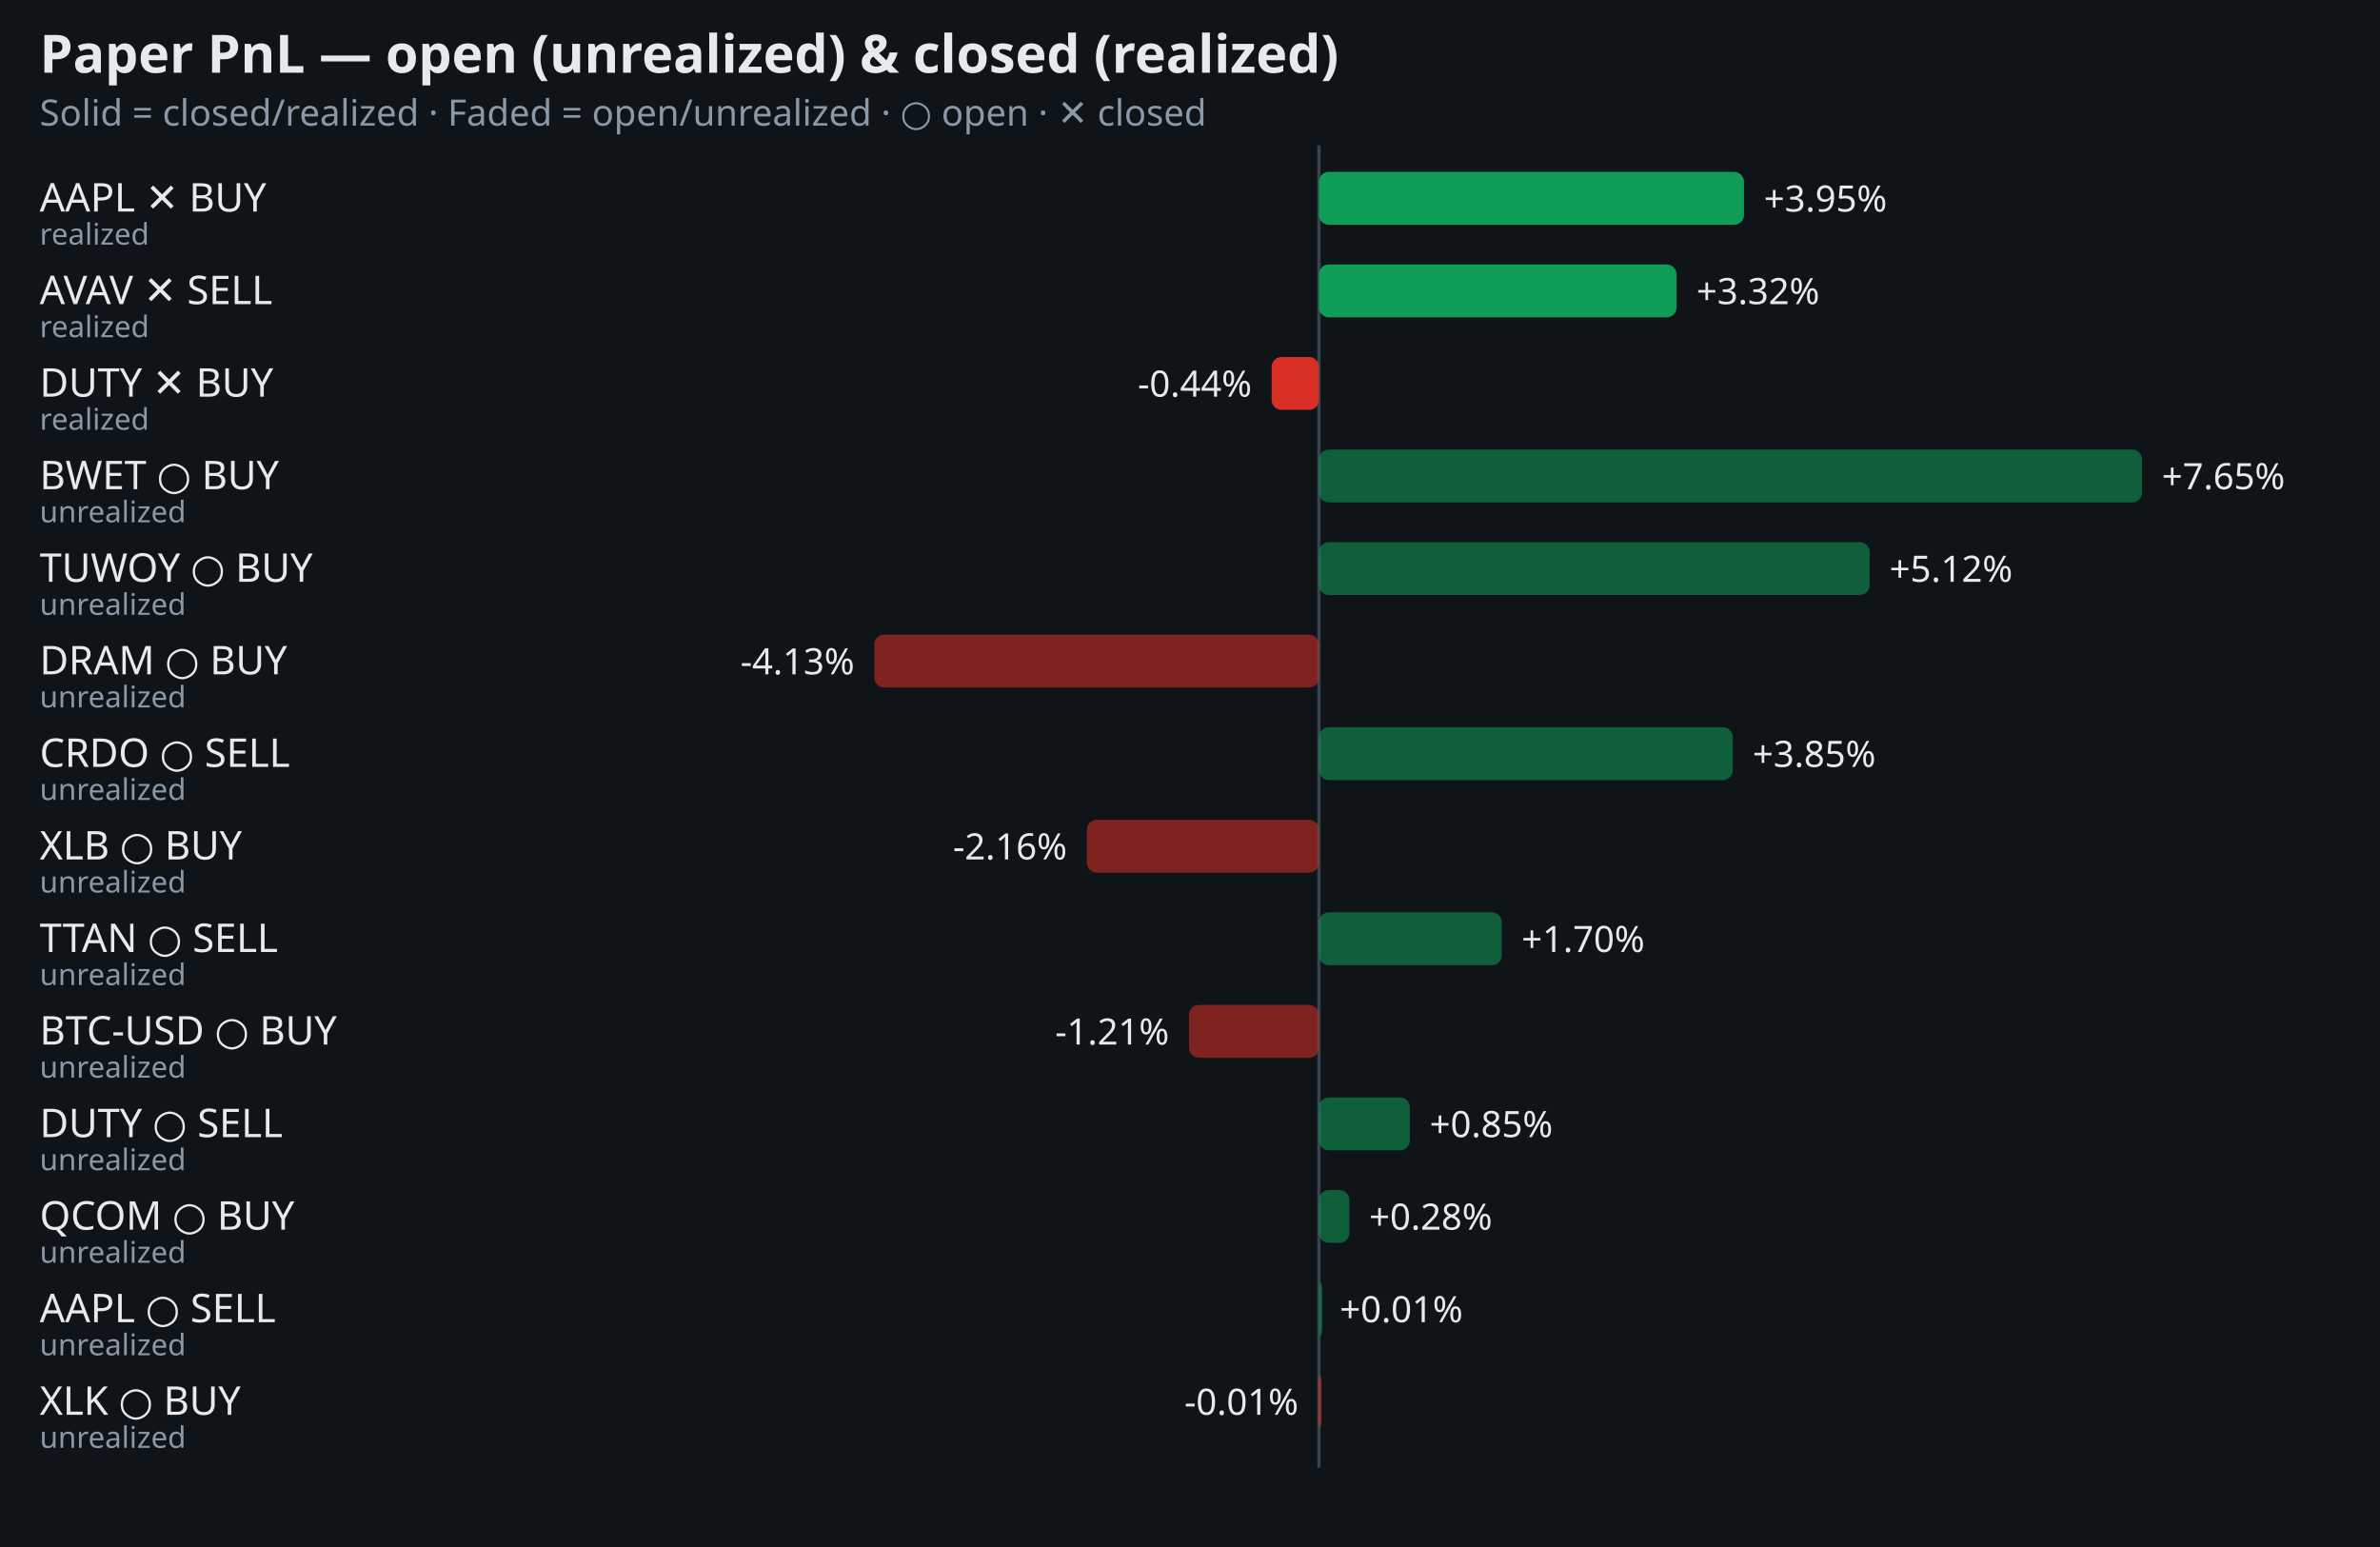
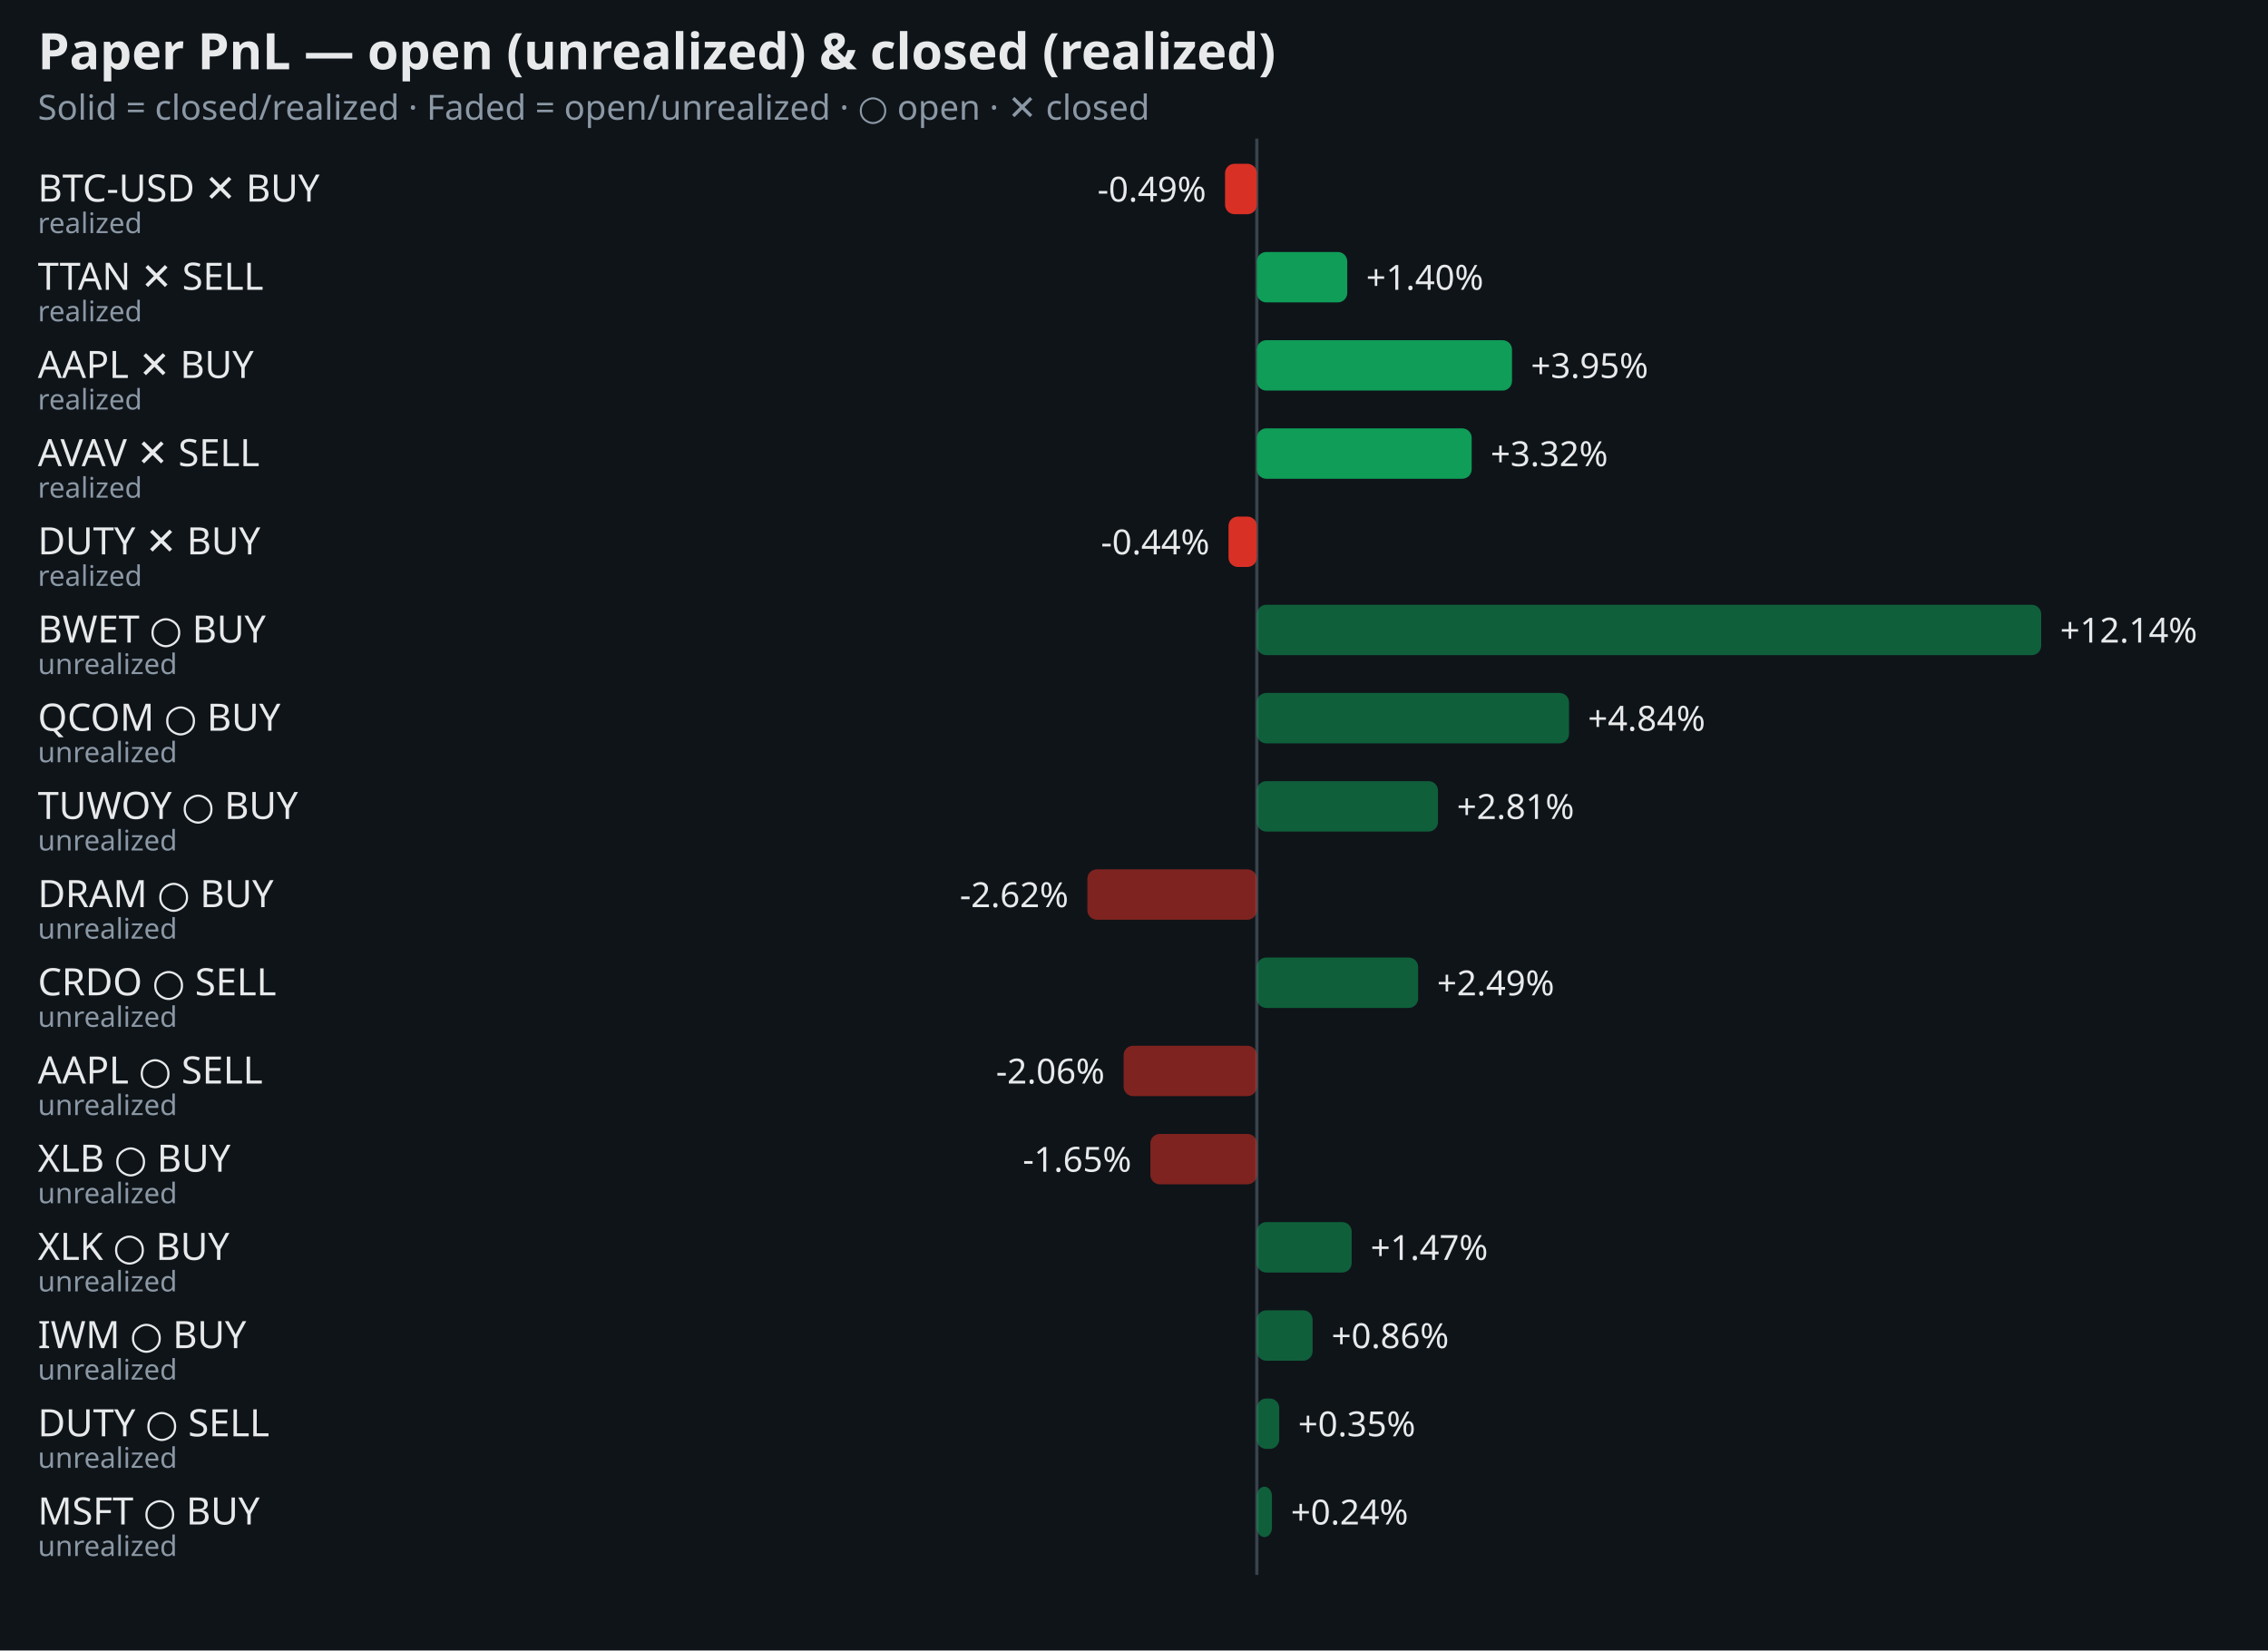
- <svg xmlns="http://www.w3.org/2000/svg" width="720" height="468" viewBox="0 0 720 468">
-   <rect width="720" height="468" fill="#0f1419" />
+ <svg xmlns="http://www.w3.org/2000/svg" width="720" height="524" viewBox="0 0 720 524">
+   <rect width="720" height="524" fill="#0f1419" />
  <text x="12" y="22" fill="#e7e9ea" font-family="ui-sans-serif,system-ui,sans-serif" font-size="16" font-weight="600">Paper PnL — open (unrealized) &amp; closed (realized)</text>
  <text x="12" y="38" fill="#8b98a5" font-family="ui-sans-serif,system-ui,sans-serif" font-size="11">Solid = closed/realized · Faded = open/unrealized · ○ open · ✕ closed</text>
-   <line x1="399" y1="44" x2="399" y2="444" stroke="#38444d" stroke-width="1" />
-   <text x="12" y="64" fill="#e7e9ea" font-family="ui-sans-serif,system-ui,sans-serif" font-size="12">AAPL ✕ BUY</text>
+   <line x1="399" y1="44" x2="399" y2="500" stroke="#38444d" stroke-width="1" />
+   <text x="12" y="64" fill="#e7e9ea" font-family="ui-sans-serif,system-ui,sans-serif" font-size="12">BTC-USD ✕ BUY</text>
  <text x="12" y="74" fill="#8b98a5" font-family="ui-sans-serif,system-ui,sans-serif" font-size="9">realized</text>
-   <rect x="399.0" y="52" width="128.6" height="16" rx="3" fill="#0f9d58" opacity="1" />
-   <text x="533.6" y="64" text-anchor="start" fill="#e7e9ea" font-family="ui-sans-serif,system-ui,sans-serif" font-size="11">+3.95%</text>
-   <text x="12" y="92" fill="#e7e9ea" font-family="ui-sans-serif,system-ui,sans-serif" font-size="12">AVAV ✕ SELL</text>
+   <rect x="388.9" y="52" width="10.1" height="16" rx="3" fill="#d93025" opacity="1" />
+   <text x="382.9" y="64" text-anchor="end" fill="#e7e9ea" font-family="ui-sans-serif,system-ui,sans-serif" font-size="11">-0.49%</text>
+   <text x="12" y="92" fill="#e7e9ea" font-family="ui-sans-serif,system-ui,sans-serif" font-size="12">TTAN ✕ SELL</text>
  <text x="12" y="102" fill="#8b98a5" font-family="ui-sans-serif,system-ui,sans-serif" font-size="9">realized</text>
-   <rect x="399.0" y="80" width="108.2" height="16" rx="3" fill="#0f9d58" opacity="1" />
-   <text x="513.2" y="92" text-anchor="start" fill="#e7e9ea" font-family="ui-sans-serif,system-ui,sans-serif" font-size="11">+3.32%</text>
-   <text x="12" y="120" fill="#e7e9ea" font-family="ui-sans-serif,system-ui,sans-serif" font-size="12">DUTY ✕ BUY</text>
+   <rect x="399.0" y="80" width="28.7" height="16" rx="3" fill="#0f9d58" opacity="1" />
+   <text x="433.7" y="92" text-anchor="start" fill="#e7e9ea" font-family="ui-sans-serif,system-ui,sans-serif" font-size="11">+1.40%</text>
+   <text x="12" y="120" fill="#e7e9ea" font-family="ui-sans-serif,system-ui,sans-serif" font-size="12">AAPL ✕ BUY</text>
  <text x="12" y="130" fill="#8b98a5" font-family="ui-sans-serif,system-ui,sans-serif" font-size="9">realized</text>
-   <rect x="384.7" y="108" width="14.3" height="16" rx="3" fill="#d93025" opacity="1" />
-   <text x="378.7" y="120" text-anchor="end" fill="#e7e9ea" font-family="ui-sans-serif,system-ui,sans-serif" font-size="11">-0.44%</text>
-   <text x="12" y="148" fill="#e7e9ea" font-family="ui-sans-serif,system-ui,sans-serif" font-size="12">BWET ○ BUY</text>
-   <text x="12" y="158" fill="#8b98a5" font-family="ui-sans-serif,system-ui,sans-serif" font-size="9">unrealized</text>
-   <rect x="399.0" y="136" width="249.0" height="16" rx="3" fill="#0f9d58" opacity="0.55" />
-   <text x="654.0" y="148" text-anchor="start" fill="#e7e9ea" font-family="ui-sans-serif,system-ui,sans-serif" font-size="11">+7.65%</text>
-   <text x="12" y="176" fill="#e7e9ea" font-family="ui-sans-serif,system-ui,sans-serif" font-size="12">TUWOY ○ BUY</text>
-   <text x="12" y="186" fill="#8b98a5" font-family="ui-sans-serif,system-ui,sans-serif" font-size="9">unrealized</text>
-   <rect x="399.0" y="164" width="166.6" height="16" rx="3" fill="#0f9d58" opacity="0.55" />
-   <text x="571.6" y="176" text-anchor="start" fill="#e7e9ea" font-family="ui-sans-serif,system-ui,sans-serif" font-size="11">+5.12%</text>
-   <text x="12" y="204" fill="#e7e9ea" font-family="ui-sans-serif,system-ui,sans-serif" font-size="12">DRAM ○ BUY</text>
+   <rect x="399.0" y="108" width="81.0" height="16" rx="3" fill="#0f9d58" opacity="1" />
+   <text x="486.0" y="120" text-anchor="start" fill="#e7e9ea" font-family="ui-sans-serif,system-ui,sans-serif" font-size="11">+3.95%</text>
+   <text x="12" y="148" fill="#e7e9ea" font-family="ui-sans-serif,system-ui,sans-serif" font-size="12">AVAV ✕ SELL</text>
+   <text x="12" y="158" fill="#8b98a5" font-family="ui-sans-serif,system-ui,sans-serif" font-size="9">realized</text>
+   <rect x="399.0" y="136" width="68.2" height="16" rx="3" fill="#0f9d58" opacity="1" />
+   <text x="473.2" y="148" text-anchor="start" fill="#e7e9ea" font-family="ui-sans-serif,system-ui,sans-serif" font-size="11">+3.32%</text>
+   <text x="12" y="176" fill="#e7e9ea" font-family="ui-sans-serif,system-ui,sans-serif" font-size="12">DUTY ✕ BUY</text>
+   <text x="12" y="186" fill="#8b98a5" font-family="ui-sans-serif,system-ui,sans-serif" font-size="9">realized</text>
+   <rect x="390.0" y="164" width="9.0" height="16" rx="3" fill="#d93025" opacity="1" />
+   <text x="384.0" y="176" text-anchor="end" fill="#e7e9ea" font-family="ui-sans-serif,system-ui,sans-serif" font-size="11">-0.44%</text>
+   <text x="12" y="204" fill="#e7e9ea" font-family="ui-sans-serif,system-ui,sans-serif" font-size="12">BWET ○ BUY</text>
  <text x="12" y="214" fill="#8b98a5" font-family="ui-sans-serif,system-ui,sans-serif" font-size="9">unrealized</text>
-   <rect x="264.5" y="192" width="134.5" height="16" rx="3" fill="#d93025" opacity="0.55" />
-   <text x="258.5" y="204" text-anchor="end" fill="#e7e9ea" font-family="ui-sans-serif,system-ui,sans-serif" font-size="11">-4.13%</text>
-   <text x="12" y="232" fill="#e7e9ea" font-family="ui-sans-serif,system-ui,sans-serif" font-size="12">CRDO ○ SELL</text>
+   <rect x="399.0" y="192" width="249.0" height="16" rx="3" fill="#0f9d58" opacity="0.55" />
+   <text x="654.0" y="204" text-anchor="start" fill="#e7e9ea" font-family="ui-sans-serif,system-ui,sans-serif" font-size="11">+12.14%</text>
+   <text x="12" y="232" fill="#e7e9ea" font-family="ui-sans-serif,system-ui,sans-serif" font-size="12">QCOM ○ BUY</text>
  <text x="12" y="242" fill="#8b98a5" font-family="ui-sans-serif,system-ui,sans-serif" font-size="9">unrealized</text>
-   <rect x="399.0" y="220" width="125.2" height="16" rx="3" fill="#0f9d58" opacity="0.55" />
-   <text x="530.2" y="232" text-anchor="start" fill="#e7e9ea" font-family="ui-sans-serif,system-ui,sans-serif" font-size="11">+3.85%</text>
-   <text x="12" y="260" fill="#e7e9ea" font-family="ui-sans-serif,system-ui,sans-serif" font-size="12">XLB ○ BUY</text>
+   <rect x="399.0" y="220" width="99.1" height="16" rx="3" fill="#0f9d58" opacity="0.55" />
+   <text x="504.1" y="232" text-anchor="start" fill="#e7e9ea" font-family="ui-sans-serif,system-ui,sans-serif" font-size="11">+4.84%</text>
+   <text x="12" y="260" fill="#e7e9ea" font-family="ui-sans-serif,system-ui,sans-serif" font-size="12">TUWOY ○ BUY</text>
  <text x="12" y="270" fill="#8b98a5" font-family="ui-sans-serif,system-ui,sans-serif" font-size="9">unrealized</text>
-   <rect x="328.8" y="248" width="70.2" height="16" rx="3" fill="#d93025" opacity="0.55" />
-   <text x="322.8" y="260" text-anchor="end" fill="#e7e9ea" font-family="ui-sans-serif,system-ui,sans-serif" font-size="11">-2.16%</text>
-   <text x="12" y="288" fill="#e7e9ea" font-family="ui-sans-serif,system-ui,sans-serif" font-size="12">TTAN ○ SELL</text>
+   <rect x="399.0" y="248" width="57.5" height="16" rx="3" fill="#0f9d58" opacity="0.55" />
+   <text x="462.5" y="260" text-anchor="start" fill="#e7e9ea" font-family="ui-sans-serif,system-ui,sans-serif" font-size="11">+2.81%</text>
+   <text x="12" y="288" fill="#e7e9ea" font-family="ui-sans-serif,system-ui,sans-serif" font-size="12">DRAM ○ BUY</text>
  <text x="12" y="298" fill="#8b98a5" font-family="ui-sans-serif,system-ui,sans-serif" font-size="9">unrealized</text>
-   <rect x="399.0" y="276" width="55.3" height="16" rx="3" fill="#0f9d58" opacity="0.55" />
-   <text x="460.3" y="288" text-anchor="start" fill="#e7e9ea" font-family="ui-sans-serif,system-ui,sans-serif" font-size="11">+1.70%</text>
-   <text x="12" y="316" fill="#e7e9ea" font-family="ui-sans-serif,system-ui,sans-serif" font-size="12">BTC-USD ○ BUY</text>
+   <rect x="345.2" y="276" width="53.8" height="16" rx="3" fill="#d93025" opacity="0.55" />
+   <text x="339.2" y="288" text-anchor="end" fill="#e7e9ea" font-family="ui-sans-serif,system-ui,sans-serif" font-size="11">-2.62%</text>
+   <text x="12" y="316" fill="#e7e9ea" font-family="ui-sans-serif,system-ui,sans-serif" font-size="12">CRDO ○ SELL</text>
  <text x="12" y="326" fill="#8b98a5" font-family="ui-sans-serif,system-ui,sans-serif" font-size="9">unrealized</text>
-   <rect x="359.7" y="304" width="39.3" height="16" rx="3" fill="#d93025" opacity="0.55" />
-   <text x="353.7" y="316" text-anchor="end" fill="#e7e9ea" font-family="ui-sans-serif,system-ui,sans-serif" font-size="11">-1.21%</text>
-   <text x="12" y="344" fill="#e7e9ea" font-family="ui-sans-serif,system-ui,sans-serif" font-size="12">DUTY ○ SELL</text>
+   <rect x="399.0" y="304" width="51.2" height="16" rx="3" fill="#0f9d58" opacity="0.55" />
+   <text x="456.2" y="316" text-anchor="start" fill="#e7e9ea" font-family="ui-sans-serif,system-ui,sans-serif" font-size="11">+2.49%</text>
+   <text x="12" y="344" fill="#e7e9ea" font-family="ui-sans-serif,system-ui,sans-serif" font-size="12">AAPL ○ SELL</text>
  <text x="12" y="354" fill="#8b98a5" font-family="ui-sans-serif,system-ui,sans-serif" font-size="9">unrealized</text>
-   <rect x="399.0" y="332" width="27.5" height="16" rx="3" fill="#0f9d58" opacity="0.55" />
-   <text x="432.5" y="344" text-anchor="start" fill="#e7e9ea" font-family="ui-sans-serif,system-ui,sans-serif" font-size="11">+0.85%</text>
-   <text x="12" y="372" fill="#e7e9ea" font-family="ui-sans-serif,system-ui,sans-serif" font-size="12">QCOM ○ BUY</text>
+   <rect x="356.7" y="332" width="42.3" height="16" rx="3" fill="#d93025" opacity="0.55" />
+   <text x="350.7" y="344" text-anchor="end" fill="#e7e9ea" font-family="ui-sans-serif,system-ui,sans-serif" font-size="11">-2.06%</text>
+   <text x="12" y="372" fill="#e7e9ea" font-family="ui-sans-serif,system-ui,sans-serif" font-size="12">XLB ○ BUY</text>
  <text x="12" y="382" fill="#8b98a5" font-family="ui-sans-serif,system-ui,sans-serif" font-size="9">unrealized</text>
-   <rect x="399.0" y="360" width="9.2" height="16" rx="3" fill="#0f9d58" opacity="0.55" />
-   <text x="414.2" y="372" text-anchor="start" fill="#e7e9ea" font-family="ui-sans-serif,system-ui,sans-serif" font-size="11">+0.28%</text>
-   <text x="12" y="400" fill="#e7e9ea" font-family="ui-sans-serif,system-ui,sans-serif" font-size="12">AAPL ○ SELL</text>
+   <rect x="365.2" y="360" width="33.8" height="16" rx="3" fill="#d93025" opacity="0.55" />
+   <text x="359.2" y="372" text-anchor="end" fill="#e7e9ea" font-family="ui-sans-serif,system-ui,sans-serif" font-size="11">-1.65%</text>
+   <text x="12" y="400" fill="#e7e9ea" font-family="ui-sans-serif,system-ui,sans-serif" font-size="12">XLK ○ BUY</text>
  <text x="12" y="410" fill="#8b98a5" font-family="ui-sans-serif,system-ui,sans-serif" font-size="9">unrealized</text>
-   <rect x="399.0" y="388" width="1.0" height="16" rx="3" fill="#0f9d58" opacity="0.55" />
-   <text x="405.3" y="400" text-anchor="start" fill="#e7e9ea" font-family="ui-sans-serif,system-ui,sans-serif" font-size="11">+0.01%</text>
-   <text x="12" y="428" fill="#e7e9ea" font-family="ui-sans-serif,system-ui,sans-serif" font-size="12">XLK ○ BUY</text>
+   <rect x="399.0" y="388" width="30.1" height="16" rx="3" fill="#0f9d58" opacity="0.55" />
+   <text x="435.1" y="400" text-anchor="start" fill="#e7e9ea" font-family="ui-sans-serif,system-ui,sans-serif" font-size="11">+1.47%</text>
+   <text x="12" y="428" fill="#e7e9ea" font-family="ui-sans-serif,system-ui,sans-serif" font-size="12">IWM ○ BUY</text>
  <text x="12" y="438" fill="#8b98a5" font-family="ui-sans-serif,system-ui,sans-serif" font-size="9">unrealized</text>
-   <rect x="398.8" y="416" width="1.0" height="16" rx="3" fill="#d93025" opacity="0.55" />
-   <text x="392.8" y="428" text-anchor="end" fill="#e7e9ea" font-family="ui-sans-serif,system-ui,sans-serif" font-size="11">-0.01%</text>
+   <rect x="399.0" y="416" width="17.7" height="16" rx="3" fill="#0f9d58" opacity="0.55" />
+   <text x="422.7" y="428" text-anchor="start" fill="#e7e9ea" font-family="ui-sans-serif,system-ui,sans-serif" font-size="11">+0.86%</text>
+   <text x="12" y="456" fill="#e7e9ea" font-family="ui-sans-serif,system-ui,sans-serif" font-size="12">DUTY ○ SELL</text>
+   <text x="12" y="466" fill="#8b98a5" font-family="ui-sans-serif,system-ui,sans-serif" font-size="9">unrealized</text>
+   <rect x="399.0" y="444" width="7.1" height="16" rx="3" fill="#0f9d58" opacity="0.55" />
+   <text x="412.1" y="456" text-anchor="start" fill="#e7e9ea" font-family="ui-sans-serif,system-ui,sans-serif" font-size="11">+0.35%</text>
+   <text x="12" y="484" fill="#e7e9ea" font-family="ui-sans-serif,system-ui,sans-serif" font-size="12">MSFT ○ BUY</text>
+   <text x="12" y="494" fill="#8b98a5" font-family="ui-sans-serif,system-ui,sans-serif" font-size="9">unrealized</text>
+   <rect x="399.0" y="472" width="4.8" height="16" rx="3" fill="#0f9d58" opacity="0.55" />
+   <text x="409.8" y="484" text-anchor="start" fill="#e7e9ea" font-family="ui-sans-serif,system-ui,sans-serif" font-size="11">+0.24%</text>
</svg>
